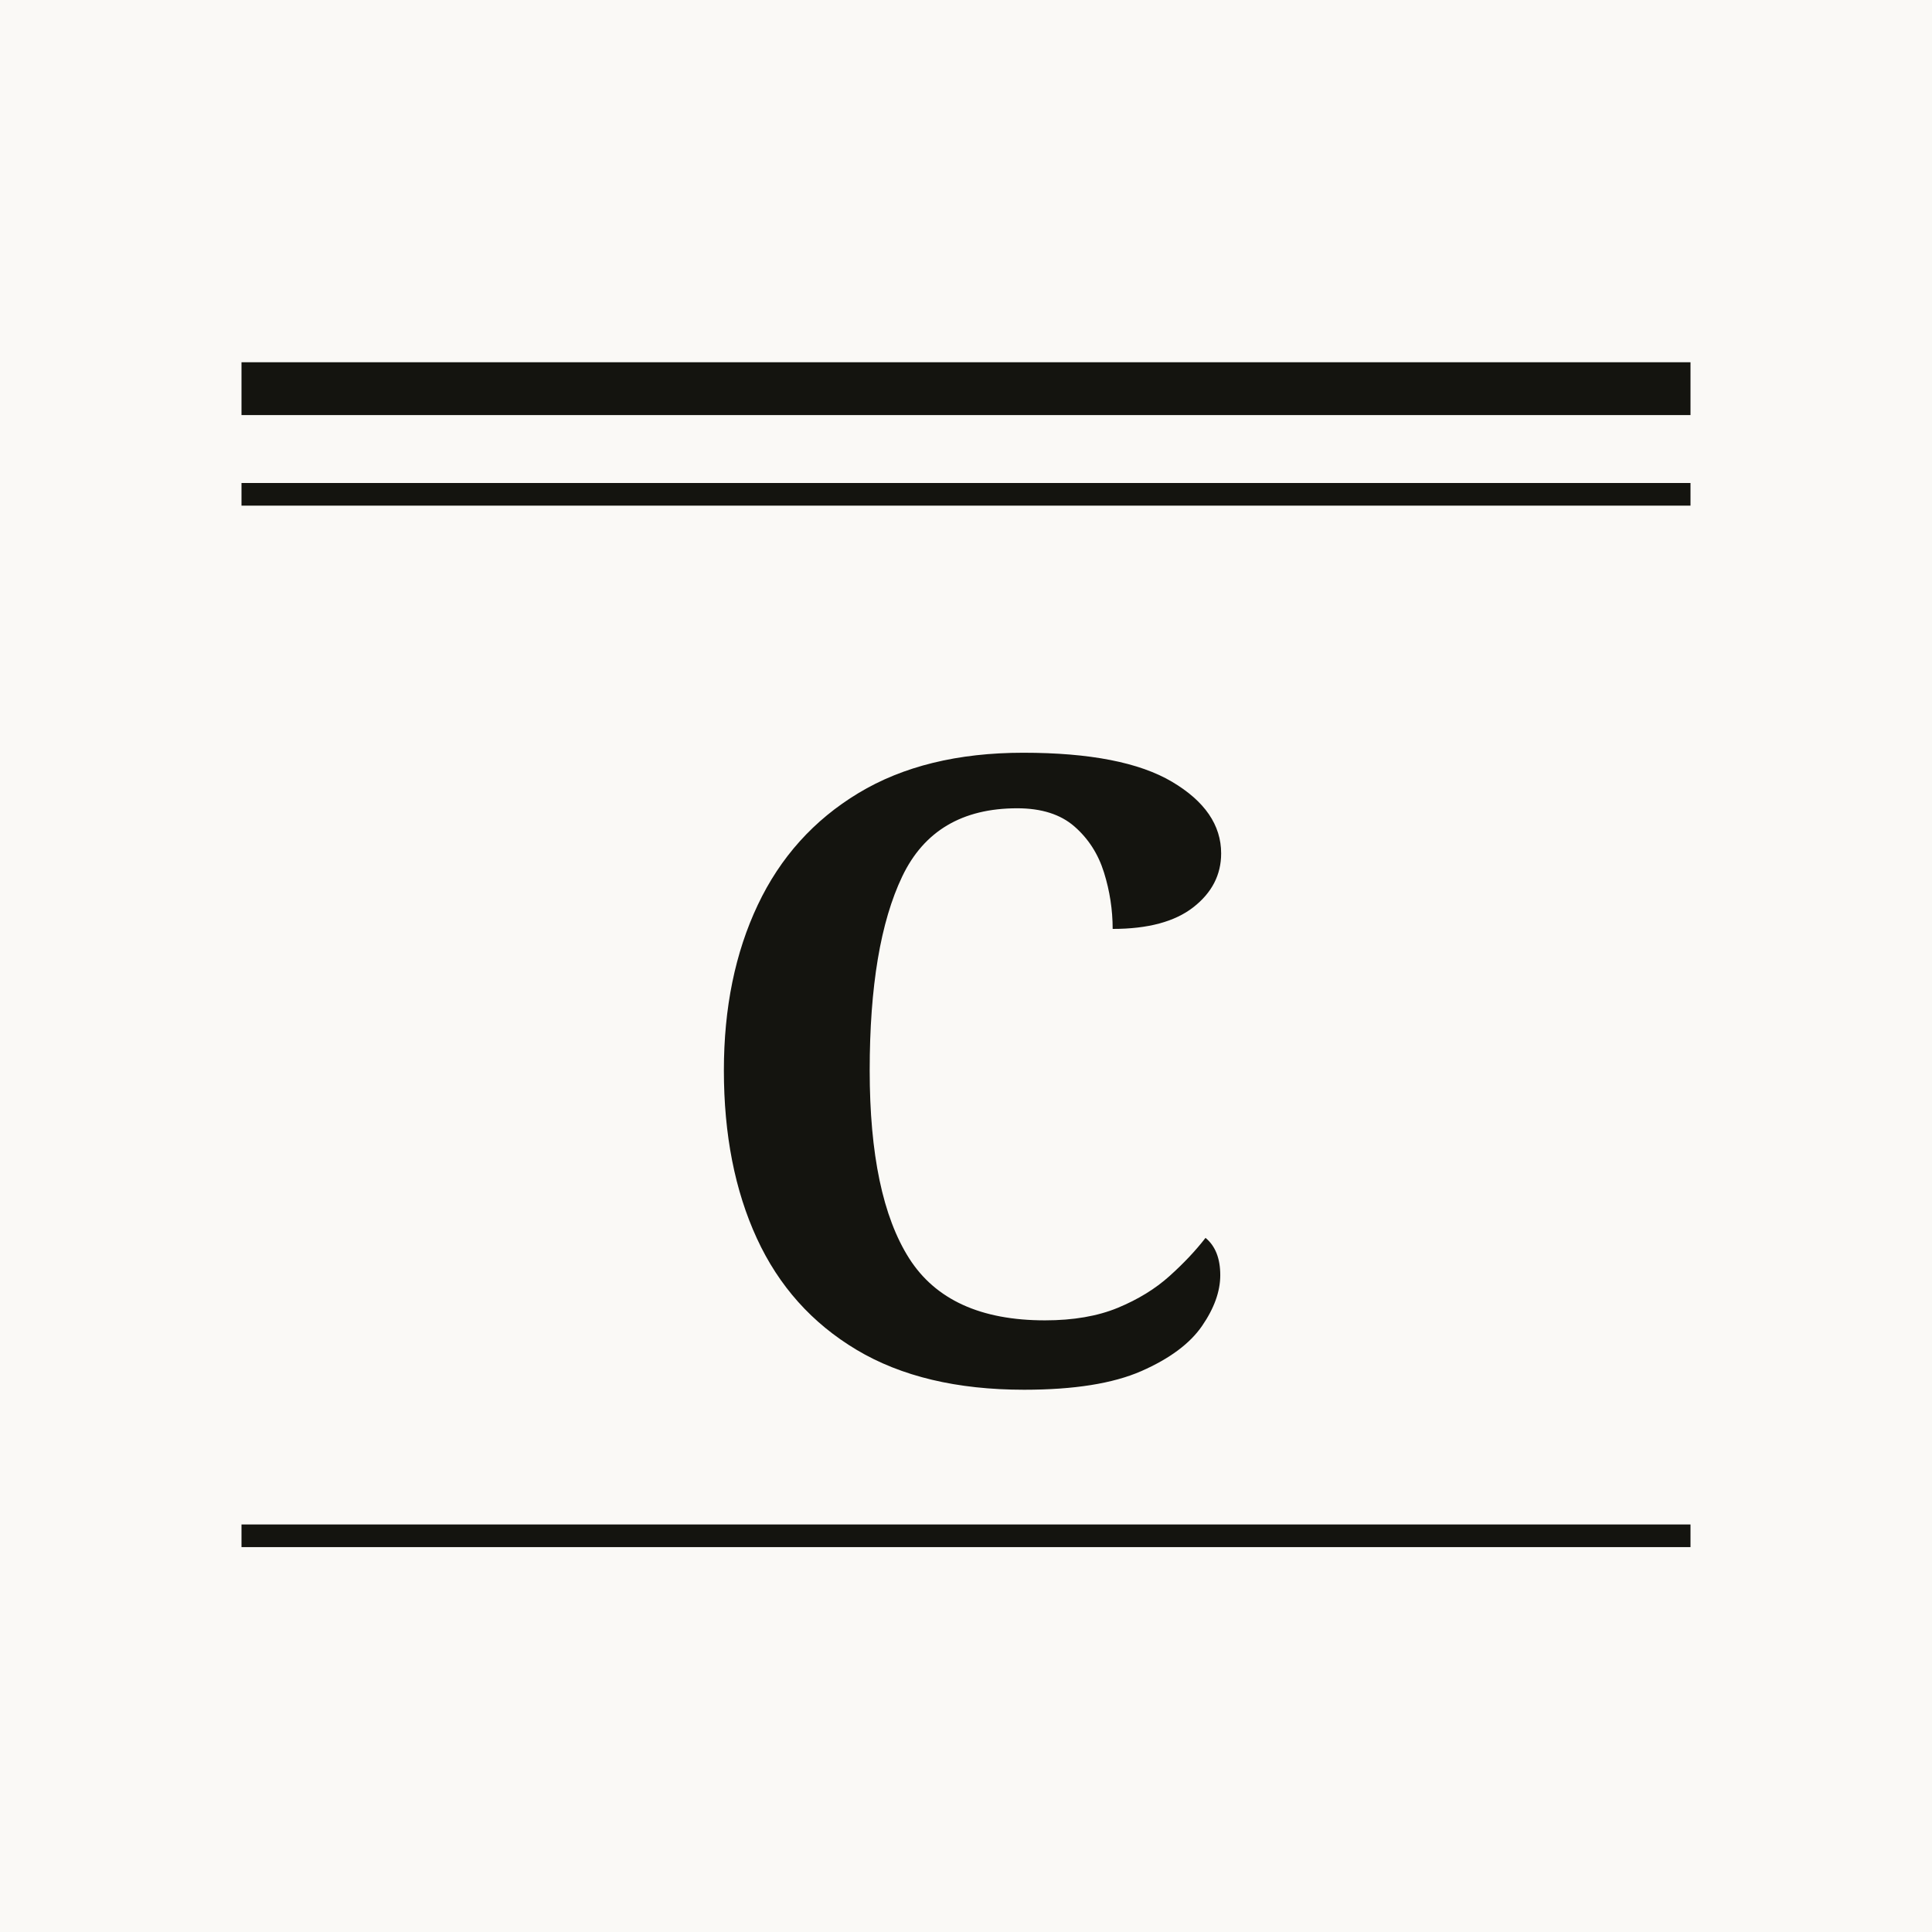
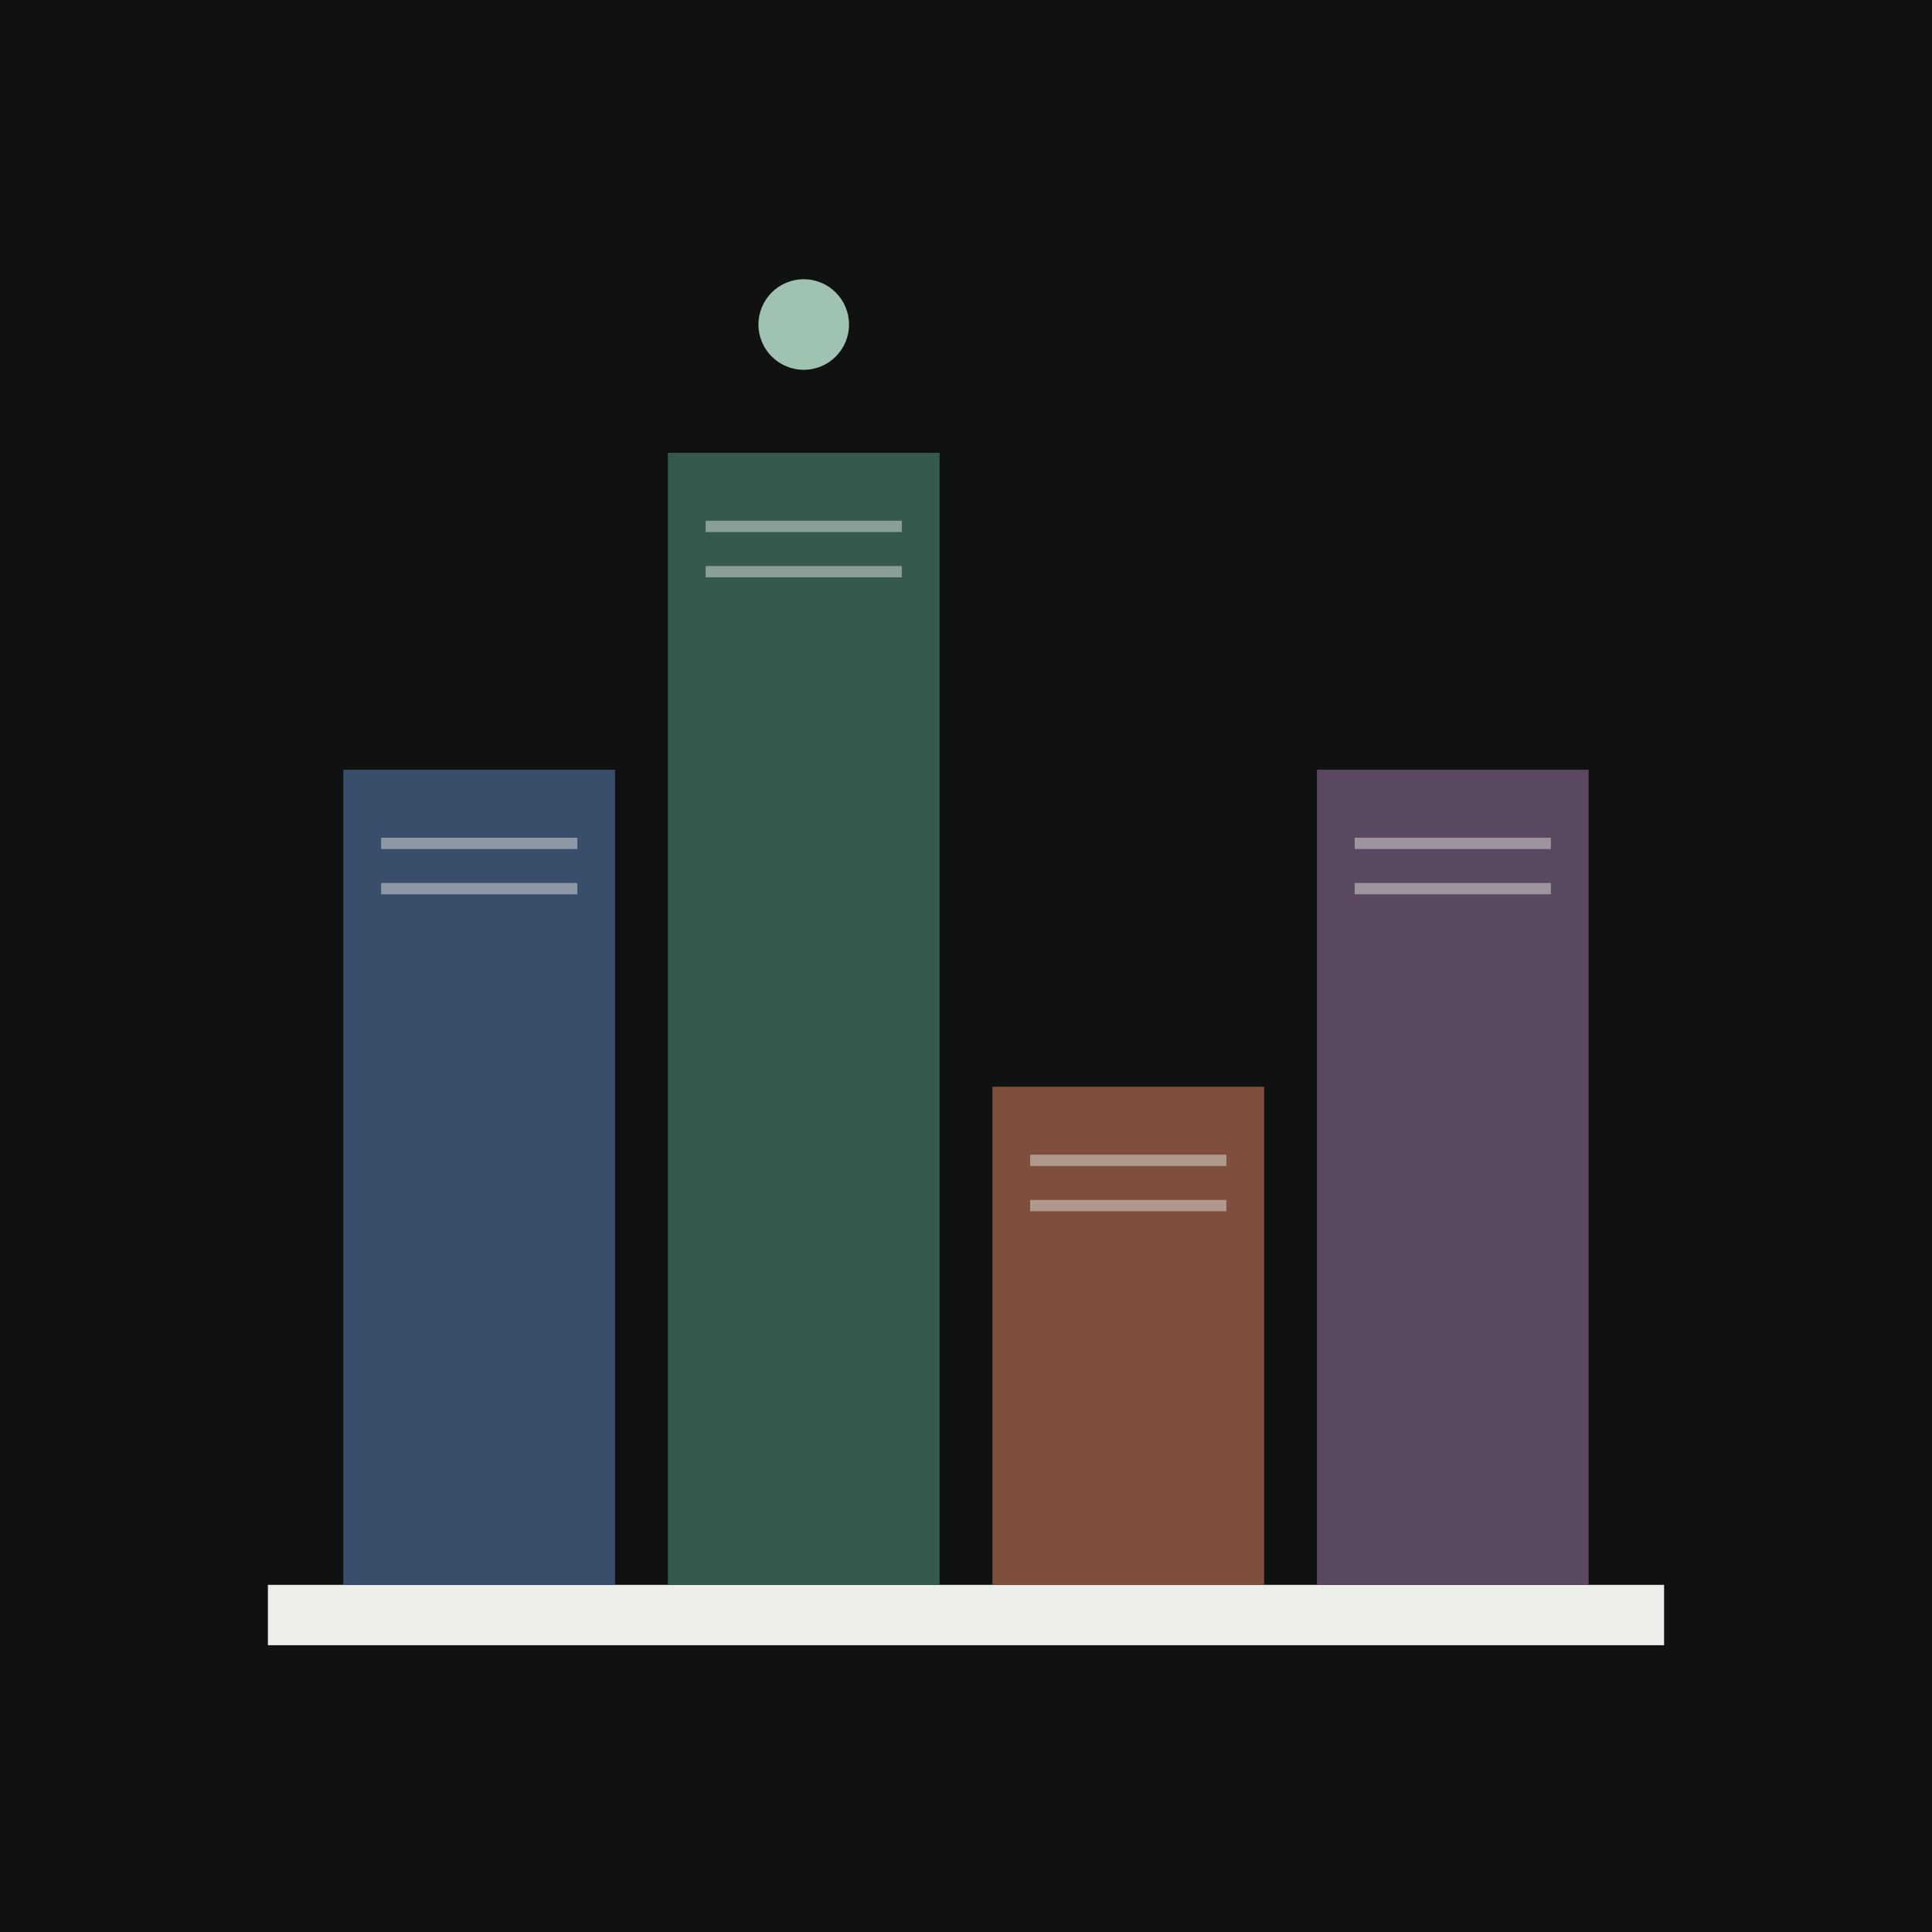
<svg xmlns="http://www.w3.org/2000/svg" viewBox="0 0 512 512" width="512" height="512">
-   <rect width="512" height="512" fill="#FAF9F6" />
-   <rect x="64" y="96" width="384" height="14" fill="#14140F" />
-   <rect x="64" y="128" width="384" height="6" fill="#14140F" />
-   <text x="256" y="366" text-anchor="middle" font-family="Libre Caslon Text, Georgia, serif" font-weight="700" font-size="230" fill="#14140F">C</text>
-   <rect x="64" y="404" width="384" height="6" fill="#14140F" />
+   <rect width="512" height="512" fill="#0f1211" />
+   <rect x="71" y="420" width="370" height="16" fill="#eceee9" />
+   <rect x="91" y="204" width="72" height="216" fill="#3a4e6b" />
+   <rect x="101" y="222" width="52" height="3" fill="#f1f2ee" fill-opacity="0.45" />
+   <rect x="101" y="234" width="52" height="3" fill="#f1f2ee" fill-opacity="0.45" />
+   <rect x="177" y="120" width="72" height="300" fill="#35594c" />
+   <rect x="187" y="138" width="52" height="3" fill="#f1f2ee" fill-opacity="0.45" />
+   <rect x="187" y="150" width="52" height="3" fill="#f1f2ee" fill-opacity="0.45" />
+   <circle cx="213" cy="86" r="12" fill="#9fc3b0" />
+   <rect x="263" y="288" width="72" height="132" fill="#7e4f3d" />
+   <rect x="273" y="306" width="52" height="3" fill="#f1f2ee" fill-opacity="0.45" />
+   <rect x="273" y="318" width="52" height="3" fill="#f1f2ee" fill-opacity="0.45" />
+   <rect x="349" y="204" width="72" height="216" fill="#5a4760" />
+   <rect x="359" y="222" width="52" height="3" fill="#f1f2ee" fill-opacity="0.45" />
+   <rect x="359" y="234" width="52" height="3" fill="#f1f2ee" fill-opacity="0.45" />
</svg>
